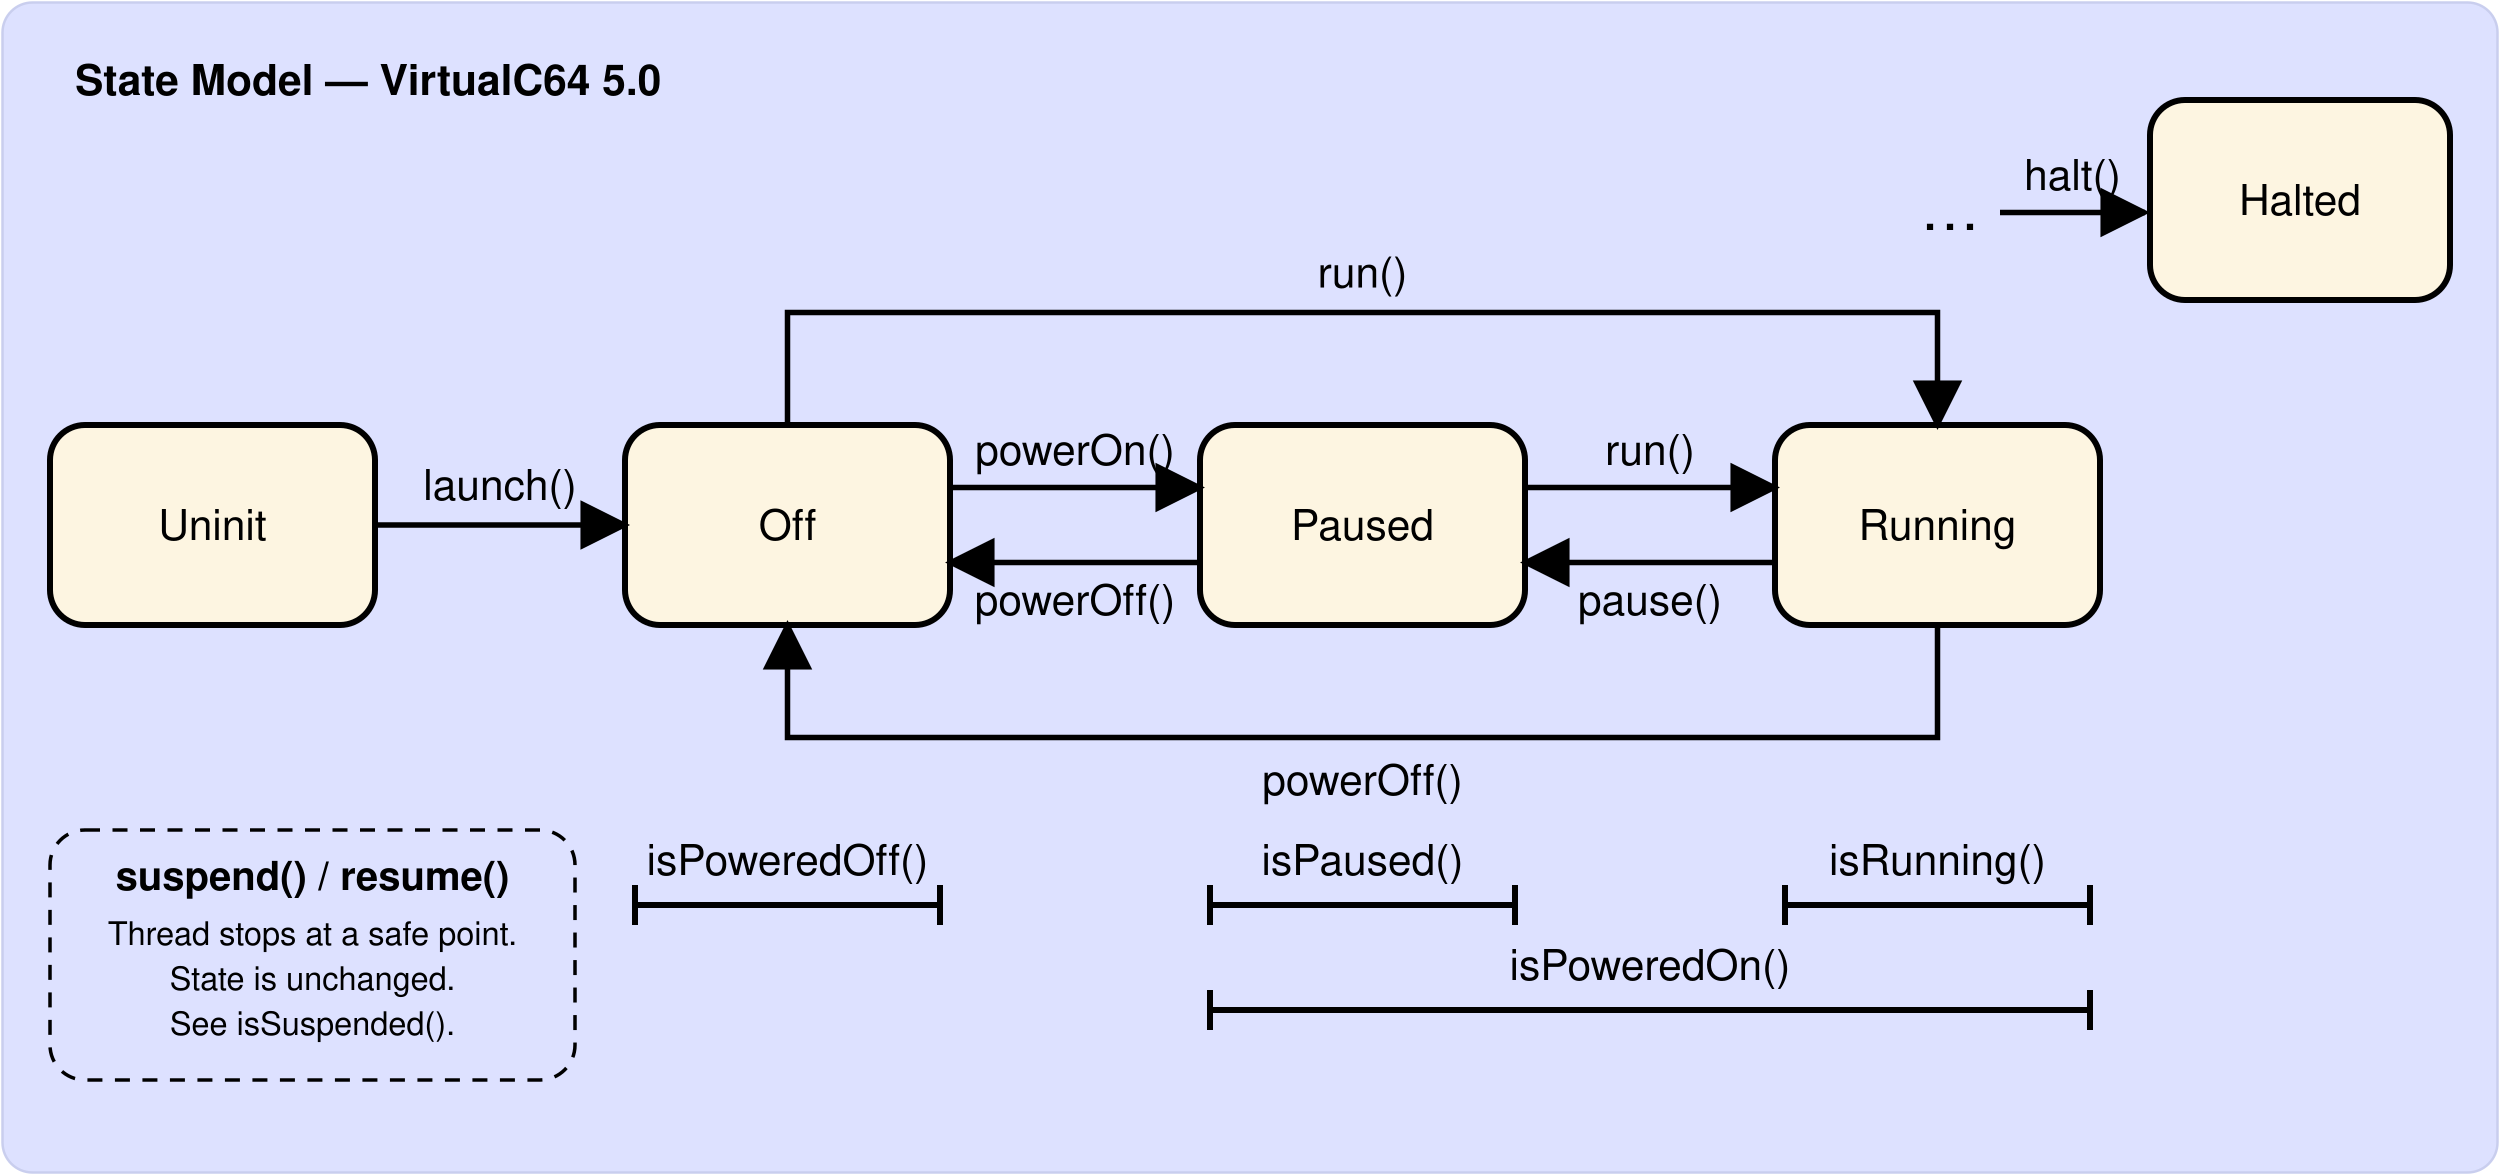
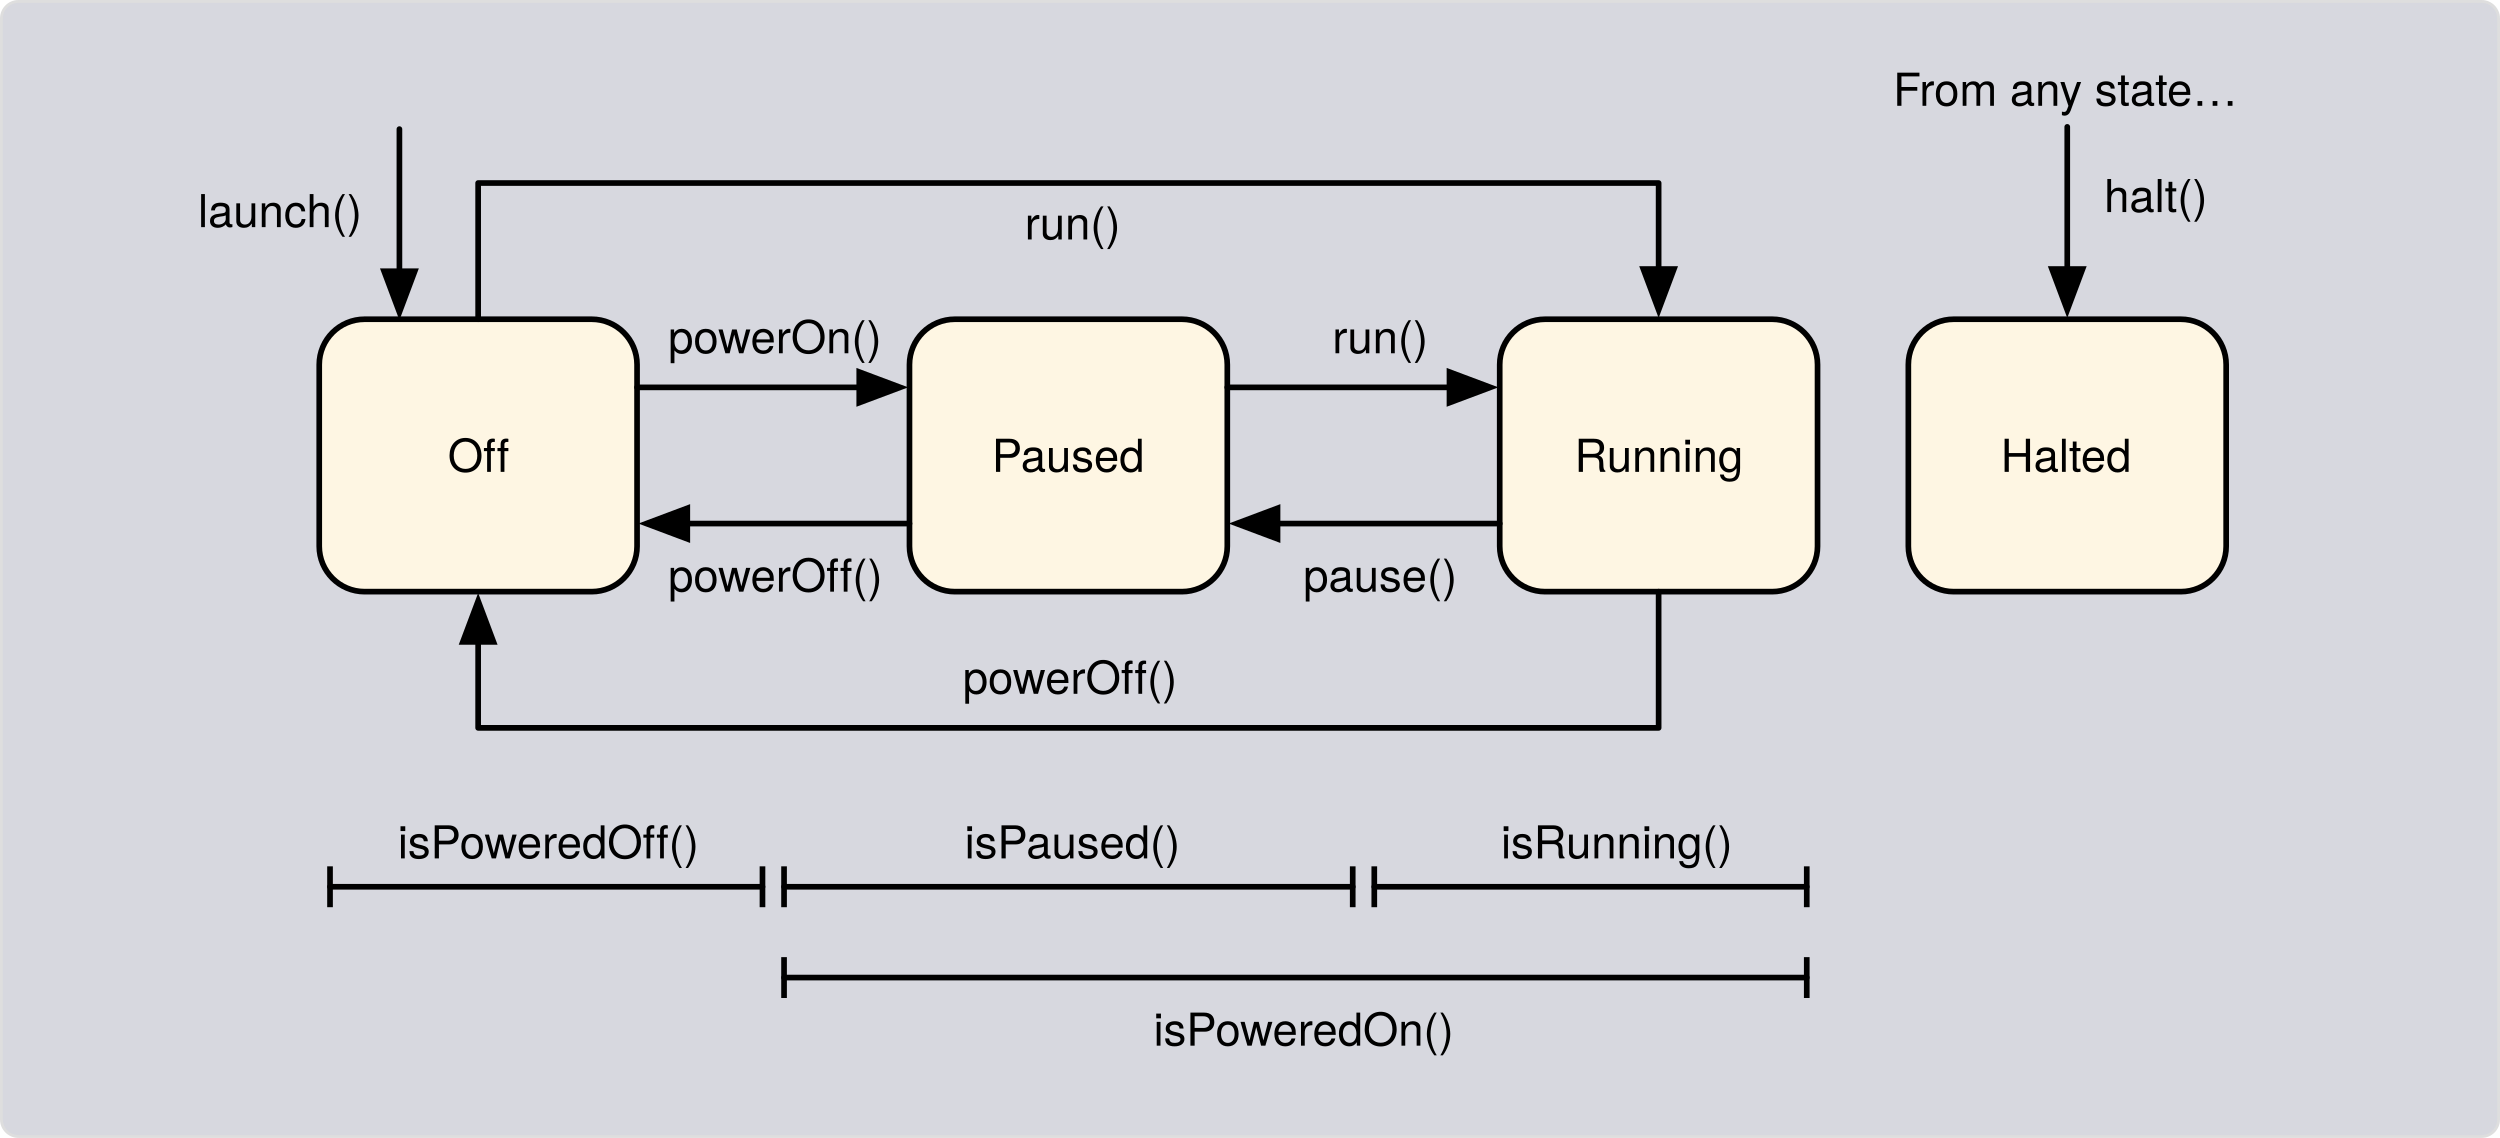
- <svg xmlns="http://www.w3.org/2000/svg" viewBox="0 0 1000 470" width="1000" height="470" font-family="Helvetica, Arial, sans-serif" font-size="17">
+ <svg xmlns="http://www.w3.org/2000/svg" version="1.1" viewBox="-1088.5 -352.5 881 401" width="881" height="401">
  <defs>
-     <marker id="a" viewBox="0 0 10 10" refX="9" refY="5" markerWidth="9" markerHeight="9" orient="auto-start-reverse">
-       <path d="M0,0 L10,5 L0,10 z" fill="#000" />
+     <marker orient="auto" overflow="visible" markerUnits="strokeWidth" id="FilledArrow_Marker" stroke-linejoin="miter" stroke-miterlimit="10" viewBox="-1 -4 10 8" markerWidth="10" markerHeight="8" color="black">
+       <g>
+         <path d="M 7.2 0 L 0 -2.7 L 0 2.7 Z" fill="currentColor" stroke="currentColor" stroke-width="1" />
+       </g>
+     </marker>
+     <marker orient="auto" overflow="visible" markerUnits="strokeWidth" id="NegativeControls_Marker" stroke-linejoin="miter" stroke-miterlimit="10" viewBox="-1 -5 2 10" markerWidth="2" markerHeight="10" color="black">
+       <g>
+         <line x1="0" y1="-3.6" x2="0" y2="3.6" fill="none" stroke="currentColor" stroke-width="1" />
+       </g>
+     </marker>
+     <marker orient="auto" overflow="visible" markerUnits="strokeWidth" id="NegativeControls_Marker_2" stroke-linejoin="miter" stroke-miterlimit="10" viewBox="-1 -5 2 10" markerWidth="2" markerHeight="10" color="black">
+       <g>
+         <line x1="0" y1="3.6" x2="0" y2="-3.6" fill="none" stroke="currentColor" stroke-width="1" />
+       </g>
    </marker>
  </defs>
-   <rect x="1" y="1" width="998" height="468" rx="12" fill="#dde1ff" stroke="#c9ceee" />
-   <text x="30" y="38" text-anchor="start" font-weight="bold">State Model — VirtualC64 5.0</text>
-   <rect x="20" y="170" width="130" height="80" rx="14" fill="#fdf5e1" stroke="#000" stroke-width="2.4" />
-   <text x="85.0" y="216.0" text-anchor="middle">Uninit</text>
-   <rect x="250" y="170" width="130" height="80" rx="14" fill="#fdf5e1" stroke="#000" stroke-width="2.4" />
-   <text x="315.0" y="216.0" text-anchor="middle">Off</text>
-   <rect x="480" y="170" width="130" height="80" rx="14" fill="#fdf5e1" stroke="#000" stroke-width="2.4" />
-   <text x="545.0" y="216.0" text-anchor="middle">Paused</text>
-   <rect x="710" y="170" width="130" height="80" rx="14" fill="#fdf5e1" stroke="#000" stroke-width="2.4" />
-   <text x="775.0" y="216.0" text-anchor="middle">Running</text>
-   <rect x="860" y="40" width="120" height="80" rx="14" fill="#fdf5e1" stroke="#000" stroke-width="2.4" />
-   <text x="920.0" y="86.0" text-anchor="middle">Halted</text>
-   <path d="M150,210 L250,210" fill="none" stroke="#000" stroke-width="2.2" marker-end="url(#a)" />
-   <text x="200" y="200" text-anchor="middle">launch()</text>
-   <path d="M380,195 L480,195" fill="none" stroke="#000" stroke-width="2.2" marker-end="url(#a)" />
-   <text x="430" y="186" text-anchor="middle">powerOn()</text>
-   <path d="M480,225 L380,225" fill="none" stroke="#000" stroke-width="2.2" marker-end="url(#a)" />
-   <text x="430" y="246" text-anchor="middle">powerOff()</text>
-   <path d="M610,195 L710,195" fill="none" stroke="#000" stroke-width="2.2" marker-end="url(#a)" />
-   <text x="660" y="186" text-anchor="middle">run()</text>
-   <path d="M710,225 L610,225" fill="none" stroke="#000" stroke-width="2.2" marker-end="url(#a)" />
-   <text x="660" y="246" text-anchor="middle">pause()</text>
-   <path d="M315,170 L315,125 L775,125 L775,170" fill="none" stroke="#000" stroke-width="2.2" marker-end="url(#a)" />
-   <text x="545.0" y="115" text-anchor="middle">run()</text>
-   <path d="M775,250 L775,295 L315,295 L315,250" fill="none" stroke="#000" stroke-width="2.2" marker-end="url(#a)" />
-   <text x="545.0" y="318" text-anchor="middle">powerOff()</text>
-   <text x="780" y="92" text-anchor="middle" font-size="24">…</text>
-   <path d="M800,85 L858,85" fill="none" stroke="#000" stroke-width="2.2" marker-end="url(#a)" />
-   <text x="829" y="76" text-anchor="middle">halt()</text>
-   <path d="M254,362 L376,362" fill="none" stroke="#000" stroke-width="2.4" />
-   <path d="M254,354 L254,370" fill="none" stroke="#000" stroke-width="2.4" />
-   <path d="M376,354 L376,370" fill="none" stroke="#000" stroke-width="2.4" />
-   <text x="315.0" y="350" text-anchor="middle">isPoweredOff()</text>
-   <path d="M484,362 L606,362" fill="none" stroke="#000" stroke-width="2.4" />
-   <path d="M484,354 L484,370" fill="none" stroke="#000" stroke-width="2.4" />
-   <path d="M606,354 L606,370" fill="none" stroke="#000" stroke-width="2.4" />
-   <text x="545.0" y="350" text-anchor="middle">isPaused()</text>
-   <path d="M714,362 L836,362" fill="none" stroke="#000" stroke-width="2.4" />
-   <path d="M714,354 L714,370" fill="none" stroke="#000" stroke-width="2.4" />
-   <path d="M836,354 L836,370" fill="none" stroke="#000" stroke-width="2.4" />
-   <text x="775.0" y="350" text-anchor="middle">isRunning()</text>
-   <path d="M484,404 L836,404" fill="none" stroke="#000" stroke-width="2.4" />
-   <path d="M484,396 L484,412" fill="none" stroke="#000" stroke-width="2.4" />
-   <path d="M836,396 L836,412" fill="none" stroke="#000" stroke-width="2.4" />
-   <text x="660.0" y="392" text-anchor="middle">isPoweredOn()</text>
-   <rect x="20" y="332" width="210" height="100" rx="14" fill="none" stroke="#000" stroke-width="1.4" stroke-dasharray="6 5" />
-   <text x="125" y="356" text-anchor="middle" font-size="16" font-weight="bold">suspend() / resume()</text>
-   <text x="125" y="378" text-anchor="middle" font-size="13">Thread stops at a safe point.</text>
-   <text x="125" y="396" text-anchor="middle" font-size="13">State is unchanged.</text>
-   <text x="125" y="414" text-anchor="middle" font-size="13">See isSuspended().</text>
+   <g id="Arbeitsfl_che_3" fill="none" stroke-dasharray="none" fill-opacity="1" stroke="none" stroke-opacity="1">
+     <g id="Arbeitsfl_che_3_Ebene_1">
+       <g id="Graphic_88">
+         <path d="M -1082 -352 L -214 -352 C -210.686 -352 -208 -349.314 -208 -346 L -208 42 C -208 45.314 -210.686 48 -214 48 L -1082 48 C -1085.314 48 -1088 45.314 -1088 42 L -1088 -346 C -1088 -349.314 -1085.314 -352 -1082 -352 Z" fill="#d7d8df" />
+         <path d="M -1082 -352 L -214 -352 C -210.686 -352 -208 -349.314 -208 -346 L -208 42 C -208 45.314 -210.686 48 -214 48 L -1082 48 C -1085.314 48 -1088 45.314 -1088 42 L -1088 -346 C -1088 -349.314 -1085.314 -352 -1082 -352 Z" stroke="#dedede" stroke-linecap="round" stroke-linejoin="round" stroke-width="1" />
+       </g>
+       <g id="Graphic_87">
+         <path d="M -960 -240 L -880 -240 C -871.163 -240 -864 -232.837 -864 -224 L -864 -160 C -864 -151.163 -871.163 -144 -880 -144 L -960 -144 C -968.837 -144 -976 -151.163 -976 -160 L -976 -224 C -976 -232.837 -968.837 -240 -960 -240 Z" fill="#fef6e3" />
+         <path d="M -960 -240 L -880 -240 C -871.163 -240 -864 -232.837 -864 -224 L -864 -160 C -864 -151.163 -871.163 -144 -880 -144 L -960 -144 C -968.837 -144 -976 -151.163 -976 -160 L -976 -224 C -976 -232.837 -968.837 -240 -960 -240 Z" stroke="black" stroke-linecap="round" stroke-linejoin="round" stroke-width="2" />
+         <text transform="translate(-971 -201.224)" fill="black">
+           <tspan font-family="Helvetica Neue" font-size="16" fill="black" x="40.304" y="15" xml:space="preserve">Off</tspan>
+         </text>
+       </g>
+       <g id="Graphic_85" />
+       <g id="Graphic_83">
+         <path d="M -752 -240 L -672 -240 C -663.163 -240 -656 -232.837 -656 -224 L -656 -160 C -656 -151.163 -663.163 -144 -672 -144 L -752 -144 C -760.837 -144 -768 -151.163 -768 -160 L -768 -224 C -768 -232.837 -760.837 -240 -752 -240 Z" fill="#fef6e3" />
+         <path d="M -752 -240 L -672 -240 C -663.163 -240 -656 -232.837 -656 -224 L -656 -160 C -656 -151.163 -663.163 -144 -672 -144 L -752 -144 C -760.837 -144 -768 -151.163 -768 -160 L -768 -224 C -768 -232.837 -760.837 -240 -752 -240 Z" stroke="black" stroke-linecap="round" stroke-linejoin="round" stroke-width="2" />
+         <text transform="translate(-763 -201.224)" fill="black">
+           <tspan font-family="Helvetica Neue" font-size="16" fill="black" x="24.032" y="15" xml:space="preserve">Paused</tspan>
+         </text>
+       </g>
+       <g id="Line_82">
+         <line x1="-768" y1="-168" x2="-846.3" y2="-168" marker-end="url(#FilledArrow_Marker)" stroke="black" stroke-linecap="round" stroke-linejoin="round" stroke-width="2" />
+       </g>
+       <g id="Line_81">
+         <line x1="-864" y1="-216" x2="-785.7" y2="-216" marker-end="url(#FilledArrow_Marker)" stroke="black" stroke-linecap="round" stroke-linejoin="round" stroke-width="2" />
+       </g>
+       <g id="Graphic_80">
+         <path d="M -544 -240 L -464 -240 C -455.163 -240 -448 -232.837 -448 -224 L -448 -160 C -448 -151.163 -455.163 -144 -464 -144 L -544 -144 C -552.837 -144 -560 -151.163 -560 -160 L -560 -224 C -560 -232.837 -552.837 -240 -544 -240 Z" fill="#fef6e3" />
+         <path d="M -544 -240 L -464 -240 C -455.163 -240 -448 -232.837 -448 -224 L -448 -160 C -448 -151.163 -455.163 -144 -464 -144 L -544 -144 C -552.837 -144 -560 -151.163 -560 -160 L -560 -224 C -560 -232.837 -552.837 -240 -544 -240 Z" stroke="black" stroke-linecap="round" stroke-linejoin="round" stroke-width="2" />
+         <text transform="translate(-555 -201.224)" fill="black">
+           <tspan font-family="Helvetica Neue" font-size="16" fill="black" x="21.36" y="15" xml:space="preserve">Running</tspan>
+         </text>
+       </g>
+       <g id="Line_78">
+         <line x1="-656" y1="-216" x2="-577.7" y2="-216" marker-end="url(#FilledArrow_Marker)" stroke="black" stroke-linecap="round" stroke-linejoin="round" stroke-width="2" />
+       </g>
+       <g id="Line_75">
+         <line x1="-560" y1="-168" x2="-638.3" y2="-168" marker-end="url(#FilledArrow_Marker)" stroke="black" stroke-linecap="round" stroke-linejoin="round" stroke-width="2" />
+       </g>
+       <g id="Line_74">
+         <path d="M -504 -144 L -504 -96 L -920 -96 L -920 -126.3" marker-end="url(#FilledArrow_Marker)" stroke="black" stroke-linecap="round" stroke-linejoin="round" stroke-width="2" />
+       </g>
+       <g id="Graphic_73">
+         <text transform="translate(-853.032 -243)" fill="black">
+           <tspan font-family="Helvetica Neue" font-size="16" fill="black" x="0" y="15" xml:space="preserve">powerOn()</tspan>
+         </text>
+       </g>
+       <g id="Graphic_72">
+         <text transform="translate(-727.392 -283.1179)" fill="black">
+           <tspan font-family="Helvetica Neue" font-size="16" fill="black" x="0" y="15" xml:space="preserve">run()</tspan>
+         </text>
+       </g>
+       <g id="Line_71">
+         <path d="M -920 -240 L -920 -288 L -504 -288 L -504 -257.7" marker-end="url(#FilledArrow_Marker)" stroke="black" stroke-linecap="round" stroke-linejoin="round" stroke-width="2" />
+       </g>
+       <g id="Graphic_70">
+         <text transform="translate(-619 -243)" fill="black">
+           <tspan font-family="Helvetica Neue" font-size="16" fill="black" x="0" y="15" xml:space="preserve">run()</tspan>
+         </text>
+       </g>
+       <g id="Graphic_69">
+         <text transform="translate(-749.2 -123)" fill="black">
+           <tspan font-family="Helvetica Neue" font-size="16" fill="black" x="7247536e-19" y="15" xml:space="preserve">powerOff()</tspan>
+         </text>
+       </g>
+       <g id="Graphic_68">
+         <text transform="translate(-853.032 -159)" fill="black">
+           <tspan font-family="Helvetica Neue" font-size="16" fill="black" x="7247536e-19" y="15" xml:space="preserve">powerOff()</tspan>
+         </text>
+       </g>
+       <g id="Graphic_67">
+         <text transform="translate(-629.224 -159)" fill="black">
+           <tspan font-family="Helvetica Neue" font-size="16" fill="black" x="0" y="15" xml:space="preserve">pause()</tspan>
+         </text>
+       </g>
+       <g id="Graphic_64">
+         <path d="M -400 -240 L -320 -240 C -311.163 -240 -304 -232.837 -304 -224 L -304 -160 C -304 -151.163 -311.163 -144 -320 -144 L -400 -144 C -408.837 -144 -416 -151.163 -416 -160 L -416 -224 C -416 -232.837 -408.837 -240 -400 -240 Z" fill="#fef6e3" />
+         <path d="M -400 -240 L -320 -240 C -311.163 -240 -304 -232.837 -304 -224 L -304 -160 C -304 -151.163 -311.163 -144 -320 -144 L -400 -144 C -408.837 -144 -416 -151.163 -416 -160 L -416 -224 C -416 -232.837 -408.837 -240 -400 -240 Z" stroke="black" stroke-linecap="round" stroke-linejoin="round" stroke-width="2" />
+         <text transform="translate(-411 -201.224)" fill="black">
+           <tspan font-family="Helvetica Neue" font-size="16" fill="black" x="27.592" y="15" xml:space="preserve">Halted</tspan>
+         </text>
+       </g>
+       <g id="Graphic_59" />
+       <g id="Line_58">
+         <line x1="-819.8" y1="-40" x2="-972.2" y2="-40" marker-end="url(#NegativeControls_Marker)" marker-start="url(#NegativeControls_Marker_2)" stroke="black" stroke-linecap="round" stroke-linejoin="round" stroke-width="2" />
+       </g>
+       <g id="Graphic_57" />
+       <g id="Line_56">
+         <line x1="-611.8" y1="-40" x2="-812.2" y2="-40" marker-end="url(#NegativeControls_Marker)" marker-start="url(#NegativeControls_Marker_2)" stroke="black" stroke-linecap="round" stroke-linejoin="round" stroke-width="2" />
+       </g>
+       <g id="Graphic_55" />
+       <g id="Line_54">
+         <line x1="-451.8" y1="-40" x2="-604.2" y2="-40" marker-end="url(#NegativeControls_Marker)" marker-start="url(#NegativeControls_Marker_2)" stroke="black" stroke-linecap="round" stroke-linejoin="round" stroke-width="2" />
+       </g>
+       <g id="Graphic_53">
+         <text transform="translate(-948.312 -65)" fill="black">
+           <tspan font-family="Helvetica Neue" font-size="16" fill="black" x="0" y="15" xml:space="preserve">isPoweredOff()</tspan>
+         </text>
+       </g>
+       <g id="Graphic_52">
+         <text transform="translate(-748.576 -65)" fill="black">
+           <tspan font-family="Helvetica Neue" font-size="16" fill="black" x="8242296e-19" y="15" xml:space="preserve">isPaused()</tspan>
+         </text>
+       </g>
+       <g id="Graphic_51">
+         <text transform="translate(-559.56 -65)" fill="black">
+           <tspan font-family="Helvetica Neue" font-size="16" fill="black" x="0" y="15" xml:space="preserve">isRunning()</tspan>
+         </text>
+       </g>
+       <g id="Graphic_49" />
+       <g id="Line_48">
+         <line x1="-451.8" y1="-8" x2="-812.2" y2="-8" marker-end="url(#NegativeControls_Marker)" marker-start="url(#NegativeControls_Marker_2)" stroke="black" stroke-linecap="round" stroke-linejoin="round" stroke-width="2" />
+       </g>
+       <g id="Graphic_47">
+         <text transform="translate(-682 1)" fill="black">
+           <tspan font-family="Helvetica Neue" font-size="16" fill="black" x="22737368e-20" y="15" xml:space="preserve">isPoweredOn()</tspan>
+         </text>
+       </g>
+       <g id="Graphic_156">
+         <text transform="translate(-347 -292.7566)" fill="black">
+           <tspan font-family="Helvetica Neue" font-size="16" fill="black" x="0" y="15" xml:space="preserve">halt()</tspan>
+         </text>
+       </g>
+       <g id="Graphic_160">
+         <text transform="translate(-421.352 -330.224)" fill="black">
+           <tspan font-family="Helvetica Neue" font-size="16" fill="black" x="7673862e-19" y="15" xml:space="preserve">From any state…</tspan>
+         </text>
+       </g>
+       <g id="Graphic_196">
+         <text transform="translate(-1018.715 -287.448)" fill="black">
+           <tspan font-family="Helvetica Neue" font-size="16" fill="black" x="0" y="15" xml:space="preserve">launch()</tspan>
+         </text>
+       </g>
+       <g id="Line_197">
+         <line x1="-947.746" y1="-307" x2="-947.746" y2="-256.912" marker-end="url(#FilledArrow_Marker)" stroke="black" stroke-linecap="round" stroke-linejoin="round" stroke-width="2" />
+       </g>
+       <g id="Graphic_200" />
+       <g id="Line_199">
+         <line x1="-360" y1="-307.788" x2="-360" y2="-257.7" marker-end="url(#FilledArrow_Marker)" stroke="black" stroke-linecap="round" stroke-linejoin="round" stroke-width="2" />
+       </g>
+     </g>
+   </g>
</svg>
